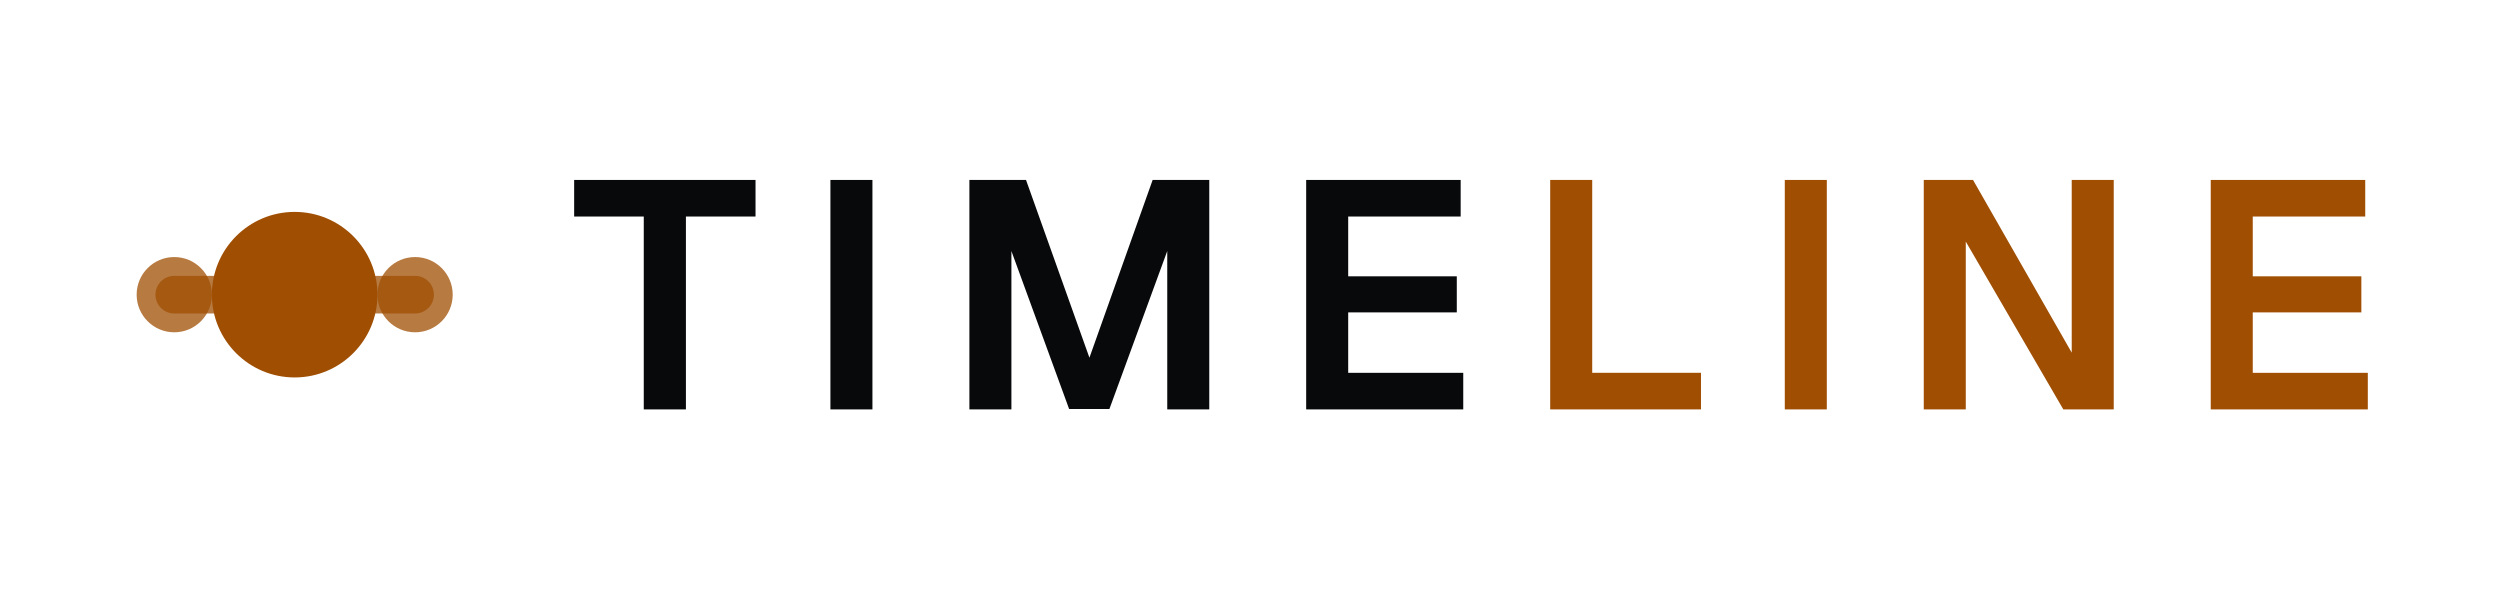
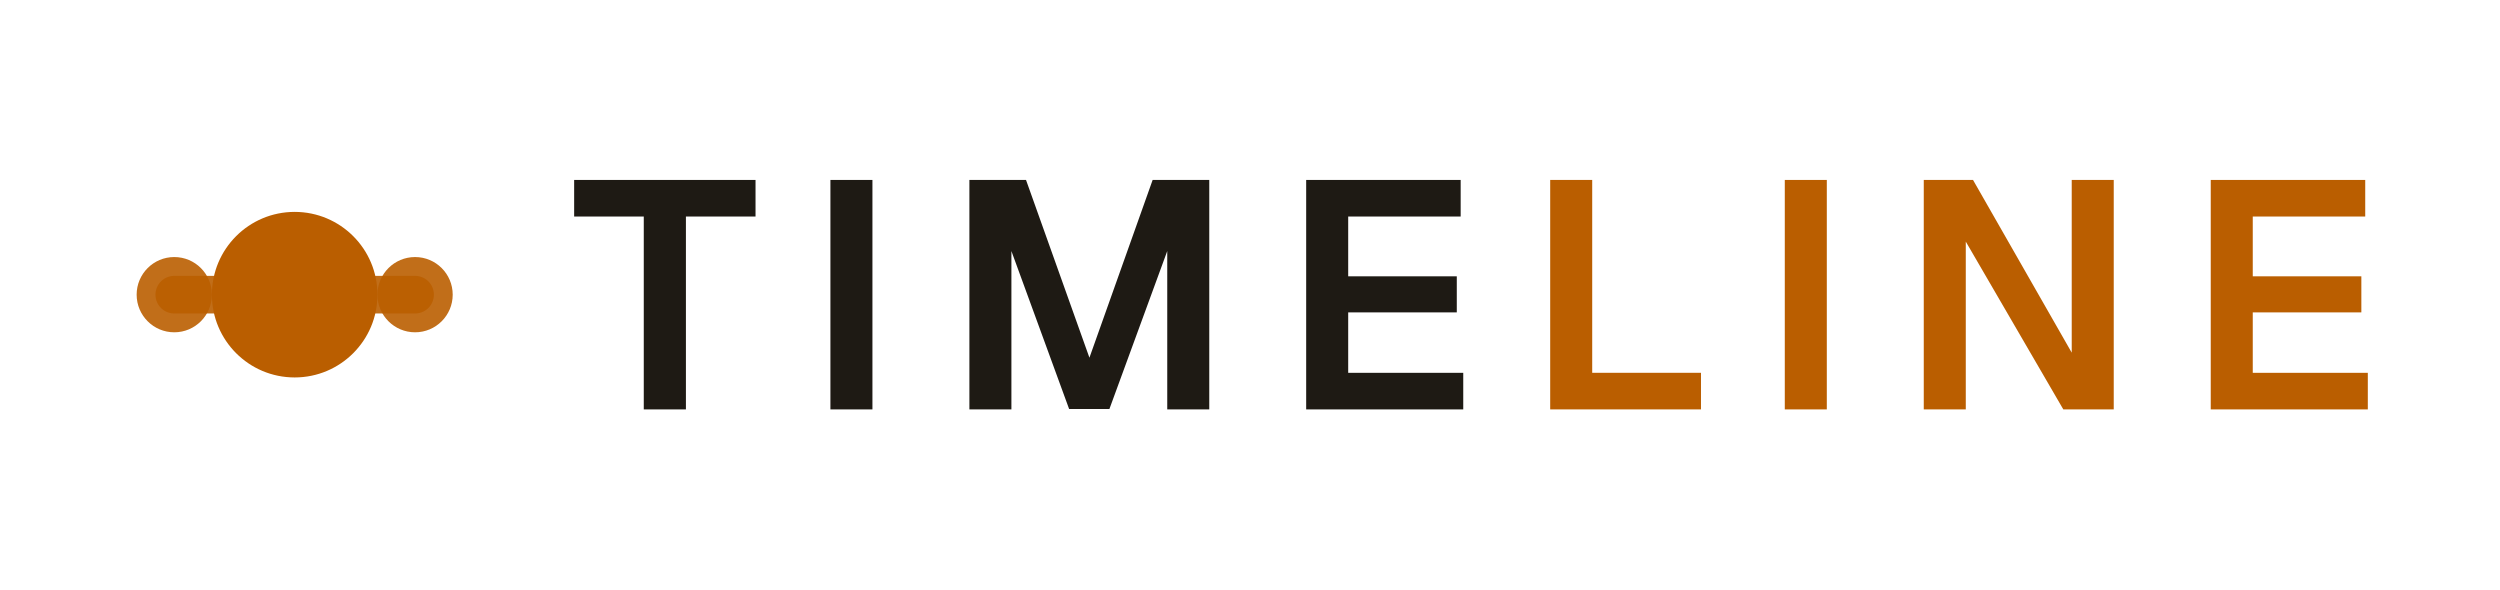
<svg xmlns="http://www.w3.org/2000/svg" width="263" height="62" viewBox="0 0 263 62" role="img" aria-label="Timeline">
-   <g transform="translate(12.0 12.0) scale(1.5833)" fill="#9f4e02">
-     <path d="M4 12h16" fill="none" stroke="#9f4e02" stroke-width="2.5" stroke-linecap="round" opacity="0.75" />
-     <circle cx="4" cy="12" r="2.5" opacity="0.75" />
-     <circle cx="20" cy="12" r="2.5" opacity="0.75" />
+   <g transform="translate(12.0 12.0) scale(1.5833)" fill="#ba5e00">
+     <path d="M4 12h16" fill="none" stroke="#ba5e00" stroke-width="2.5" stroke-linecap="round" opacity="0.9" />
+     <circle cx="4" cy="12" r="2.5" opacity="0.9" />
+     <circle cx="20" cy="12" r="2.5" opacity="0.9" />
    <circle cx="12" cy="12" r="5.5" />
  </g>
-   <g fill="#08090a">
+   <g fill="#1e1a14">
    <path transform="translate(60.02 43.07) scale(0.034 -0.034)" d="M226.6 0.0V596.8H11.2V710.0H572.4V596.8H357.0V0.0Z" />
    <path transform="translate(84.64 43.07) scale(0.034 -0.034)" d="M80.0 0.0V710.0H210.0V0.0Z" />
    <path transform="translate(99.26 43.07) scale(0.034 -0.034)" d="M80.0 0.0V710.0H255.2L451.4 160.0L647.0 710.0H822.2V0.0H692.2V490.0L513.2 1.2H388.6L210.0 490.0V0.0Z" />
    <path transform="translate(134.69 43.07) scale(0.034 -0.034)" d="M80.0 0.0V710.0H558.0V596.8H210.0V411.8H546.0V300.2H210.0V113.2H566.0V0.0Z" />
  </g>
-   <g fill="#9f4e02">
+   <g fill="#ba5e00">
    <path transform="translate(160.36 43.07) scale(0.034 -0.034)" d="M80.0 0.0V710.0H210.0V40.4L139.4 113.2H546.6V0.0Z" />
    <path transform="translate(185.04 43.07) scale(0.034 -0.034)" d="M80.0 0.0V710.0H210.0V0.0Z" />
    <path transform="translate(199.66 43.07) scale(0.034 -0.034)" d="M80.0 0.0V710.0H232.4L537.8 175.6V710.0H667.8V0.0H511.8L210.0 519.2V0.0Z" />
    <path transform="translate(229.85 43.07) scale(0.034 -0.034)" d="M80.0 0.0V710.0H558.0V596.8H210.0V411.8H546.0V300.2H210.0V113.2H566.0V0.0Z" />
  </g>
</svg>
